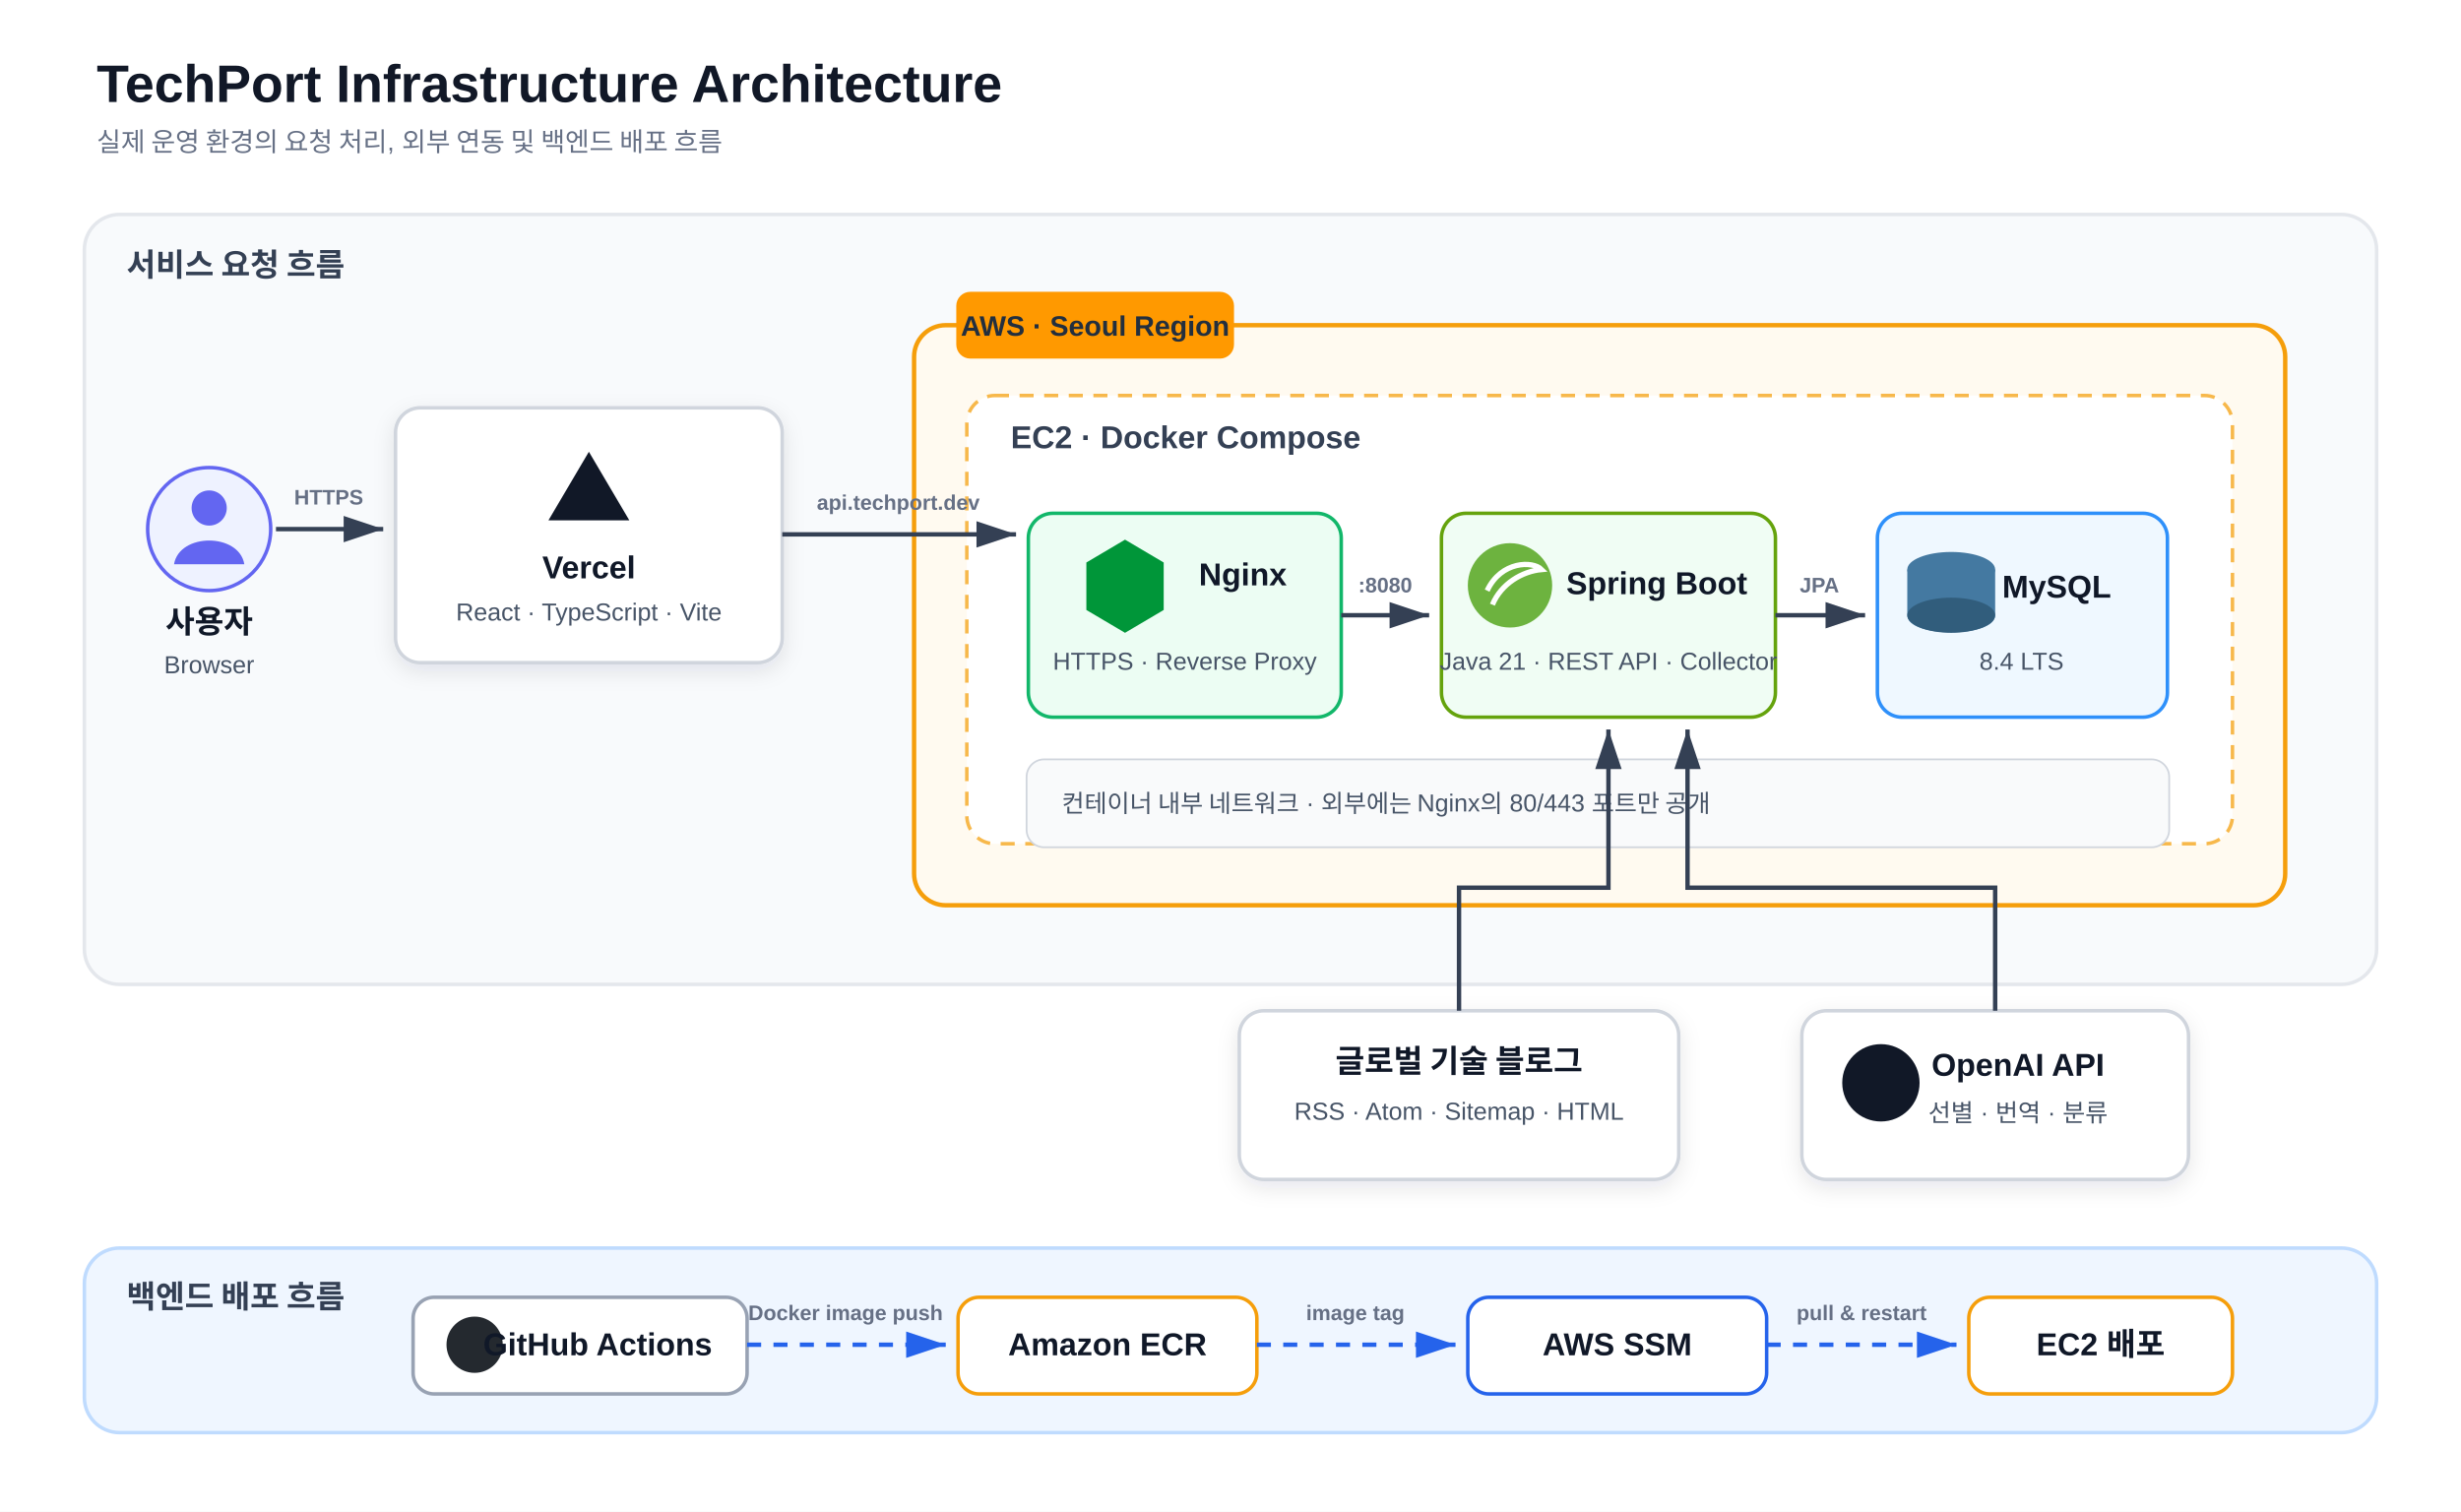
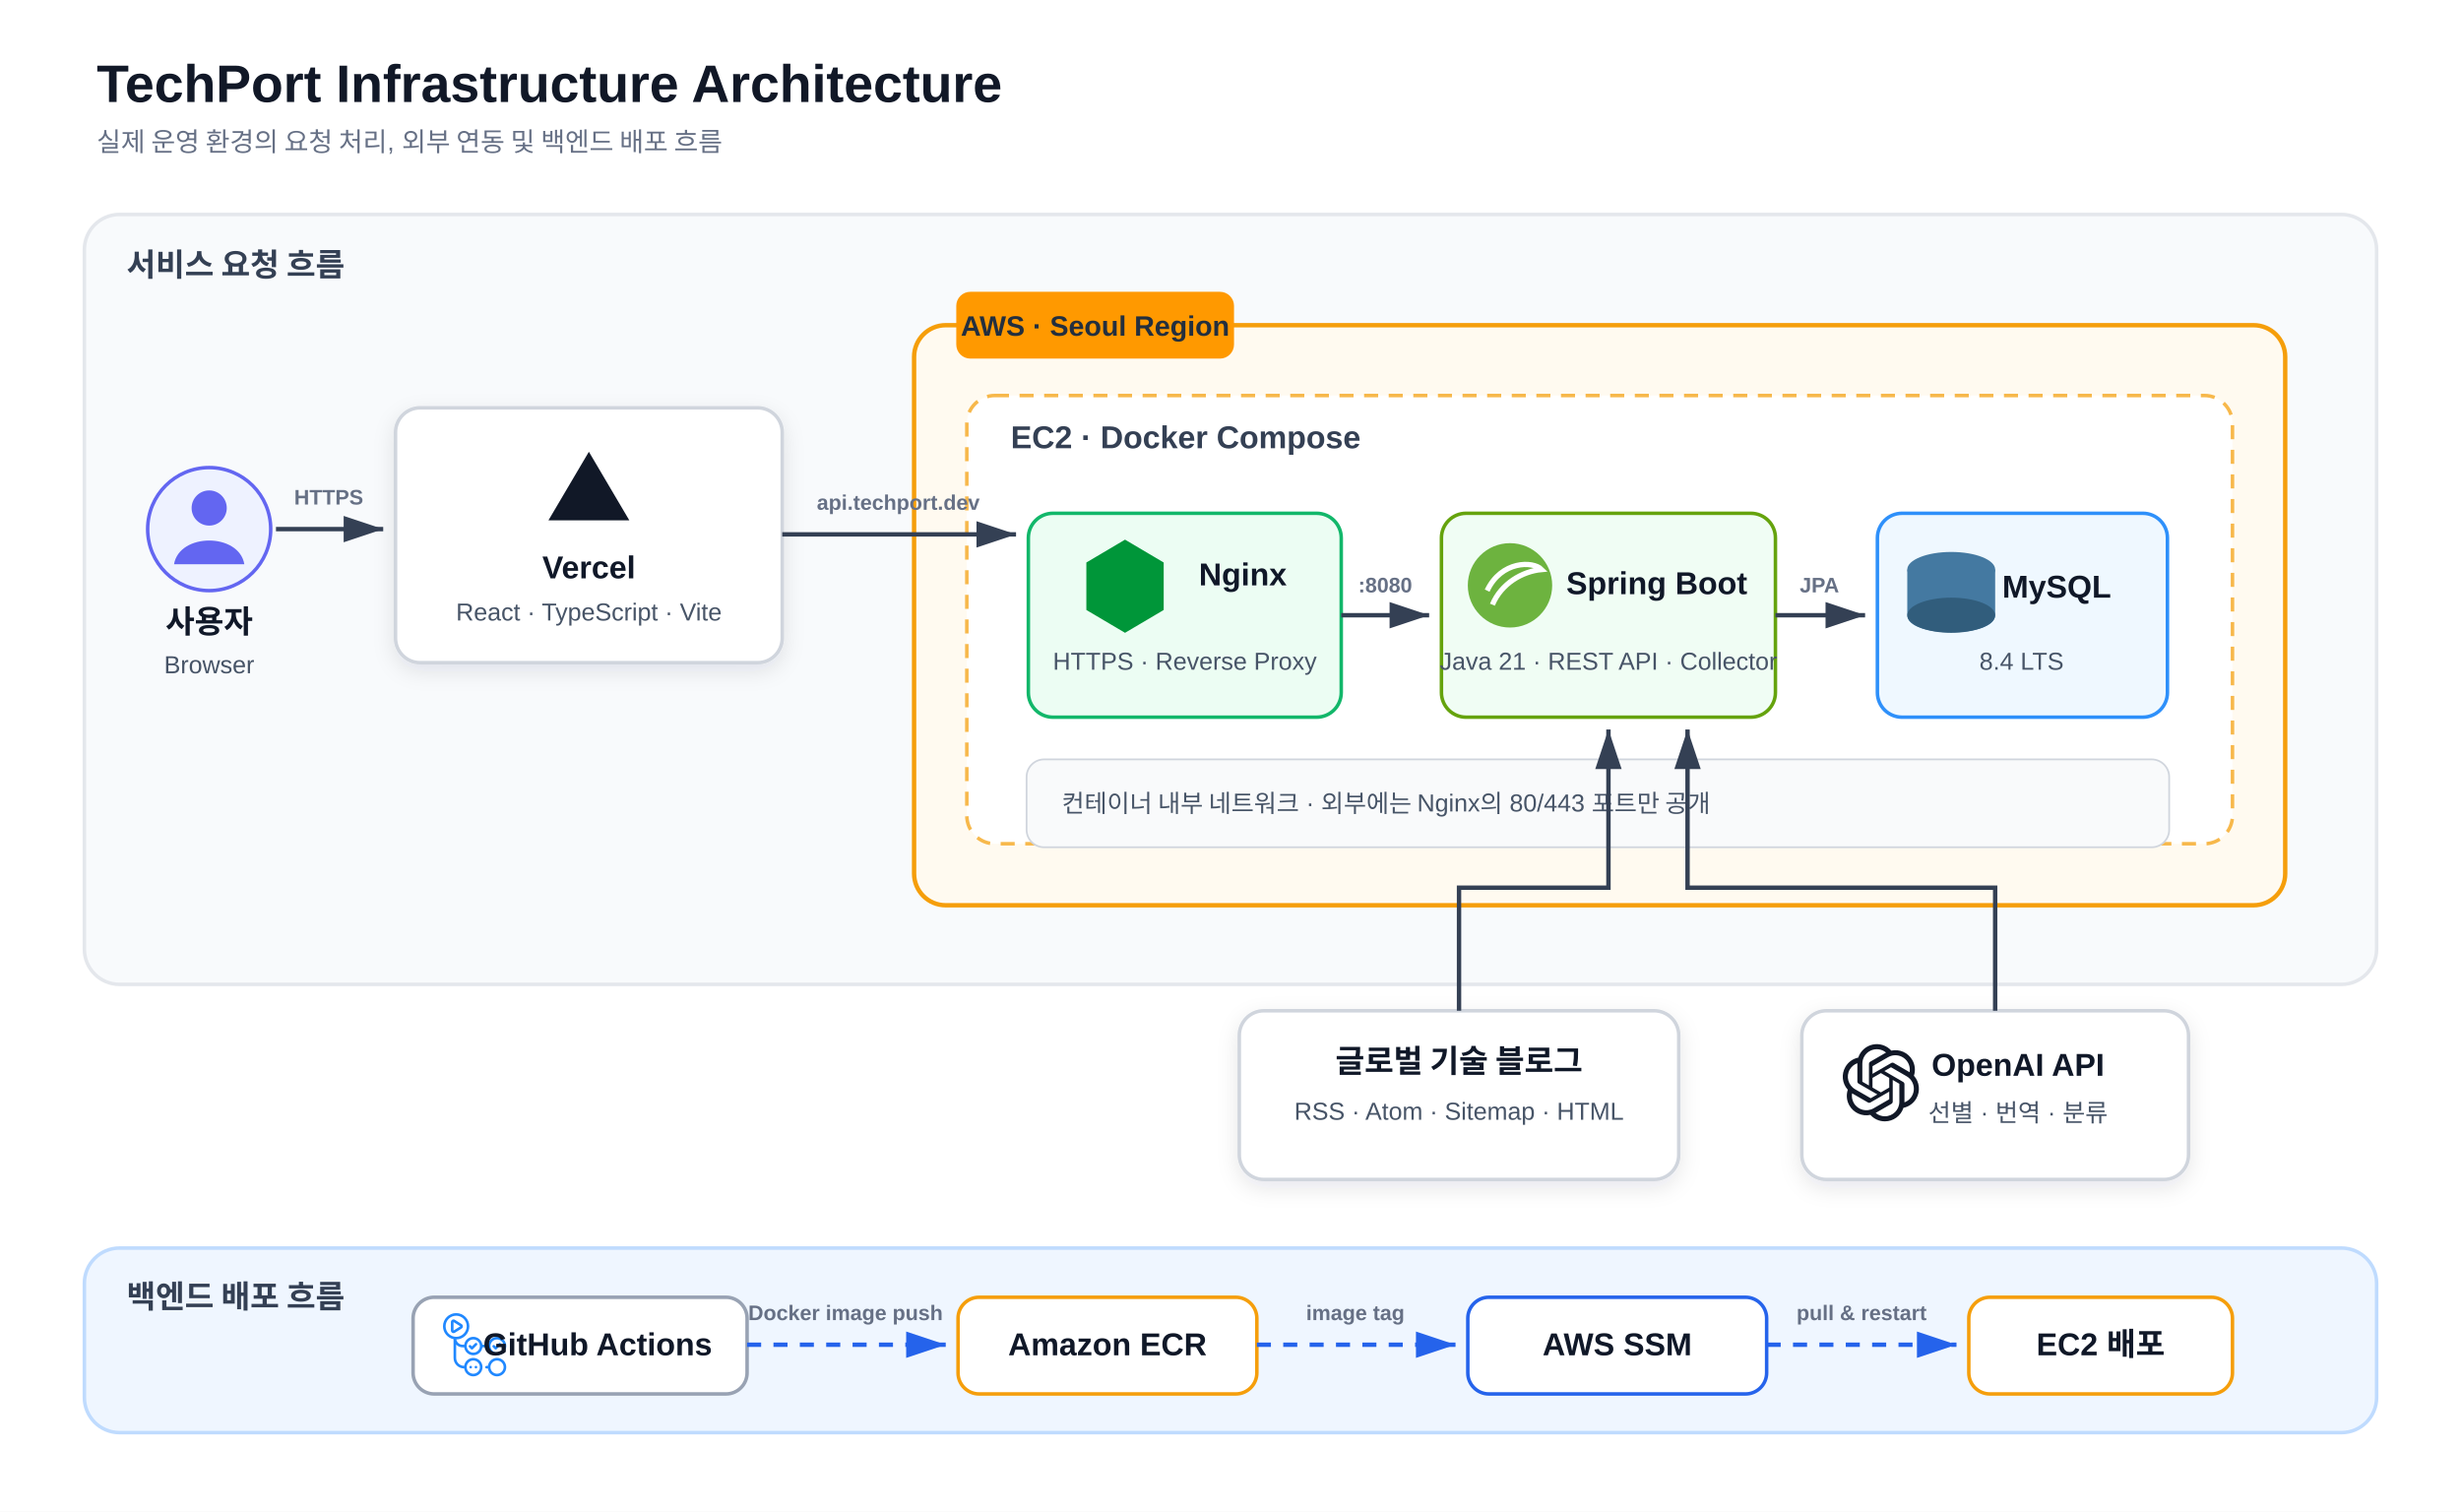
<svg xmlns="http://www.w3.org/2000/svg" width="1400" height="860" viewBox="0 0 1400 860" role="img" aria-labelledby="title description">
  <defs>
    <filter id="shadow" x="-20%" y="-20%" width="140%" height="140%">
      <feDropShadow dx="0" dy="4" stdDeviation="6" flood-color="#14213d" flood-opacity="0.10" />
    </filter>
    <marker id="arrow" markerWidth="10" markerHeight="10" refX="9" refY="3" orient="auto" markerUnits="strokeWidth">
      <path d="M0,0 L0,6 L9,3 z" fill="#344054" />
    </marker>
    <marker id="arrowBlue" markerWidth="10" markerHeight="10" refX="9" refY="3" orient="auto" markerUnits="strokeWidth">
      <path d="M0,0 L0,6 L9,3 z" fill="#2563eb" />
    </marker>
    <style>
      .title { font: 700 30px Arial, "Noto Sans KR", sans-serif; fill: #111827; }
      .subtitle { font: 400 15px Arial, "Noto Sans KR", sans-serif; fill: #667085; }
      .section { font: 700 18px Arial, "Noto Sans KR", sans-serif; fill: #344054; }
      .label { font: 700 18px Arial, "Noto Sans KR", sans-serif; fill: #101828; }
      .small { font: 400 14px Arial, "Noto Sans KR", sans-serif; fill: #475467; }
      .tiny { font: 600 12px Arial, "Noto Sans KR", sans-serif; fill: #667085; }
      .box { fill: #ffffff; stroke: #d0d5dd; stroke-width: 2; rx: 14; filter: url(#shadow); }
      .arrow { fill: none; stroke: #344054; stroke-width: 2.5; marker-end: url(#arrow); }
      .deploy { fill: none; stroke: #2563eb; stroke-width: 2.5; stroke-dasharray: 8 7; marker-end: url(#arrowBlue); }
    </style>
  </defs>
  <rect width="1400" height="860" fill="#ffffff" />
  <text x="55" y="58" class="title">TechPort Infrastructure Architecture</text>
  <text x="55" y="86" class="subtitle">실제 운영 환경의 요청 처리, 외부 연동 및 백엔드 배포 흐름</text>
  <rect x="48" y="122" width="1304" height="438" rx="20" fill="#f8fafc" stroke="#e4e7ec" stroke-width="2" />
  <text x="72" y="157" class="section">서비스 요청 흐름</text>
  <circle cx="119" cy="301" r="35" fill="#eef2ff" stroke="#6366f1" stroke-width="2" />
  <circle cx="119" cy="289" r="10" fill="#6366f1" />
  <path d="M99 321 C102 303,136 303,139 321" fill="#6366f1" />
  <text x="119" y="360" text-anchor="middle" class="label">사용자</text>
  <text x="119" y="383" text-anchor="middle" class="small">Browser</text>
  <rect x="225" y="232" width="220" height="145" class="box" />
  <path d="M335 257 L358 296 L312 296 Z" fill="#111827" />
  <text x="335" y="329" text-anchor="middle" class="label">Vercel</text>
  <text x="335" y="353" text-anchor="middle" class="small">React · TypeScript · Vite</text>
  <path d="M157 301 H218" class="arrow" />
  <text x="187" y="287" text-anchor="middle" class="tiny">HTTPS</text>
  <rect x="520" y="185" width="780" height="330" rx="18" fill="#fffaf0" stroke="#f59e0b" stroke-width="2.5" />
  <rect x="544" y="166" width="158" height="38" rx="8" fill="#ff9900" />
  <text x="623" y="191" text-anchor="middle" style="font:700 16px Arial, sans-serif;fill:#232f3e">AWS · Seoul Region</text>
  <rect x="550" y="225" width="720" height="255" rx="16" fill="#ffffff" stroke="#f7b84b" stroke-width="2" stroke-dasharray="8 6" />
  <text x="575" y="255" class="section">EC2 · Docker Compose</text>
  <rect x="585" y="292" width="178" height="116" rx="14" fill="#ecfdf3" stroke="#12b76a" stroke-width="2" />
  <polygon points="618,320 640,307 662,320 662,347 640,360 618,347" fill="#009639" />
  <text x="682" y="333" class="label">Nginx</text>
  <text x="674" y="381" text-anchor="middle" class="small">HTTPS · Reverse Proxy</text>
  <rect x="820" y="292" width="190" height="116" rx="14" fill="#f0fdf4" stroke="#65a30d" stroke-width="2" />
  <circle cx="859" cy="333" r="24" fill="#6db33f" />
  <path d="M846 336 C854 319,872 319,877 324 C866 325,854 332,849 344" fill="none" stroke="#ffffff" stroke-width="3" />
  <text x="891" y="338" class="label">Spring Boot</text>
  <text x="915" y="381" text-anchor="middle" class="small">Java 21 · REST API · Collector</text>
  <rect x="1068" y="292" width="165" height="116" rx="14" fill="#eff8ff" stroke="#2e90fa" stroke-width="2" />
  <ellipse cx="1110" cy="324" rx="25" ry="10" fill="#4479a1" />
  <path d="M1085 324 V350 C1085 363,1135 363,1135 350 V324" fill="#4479a1" />
  <ellipse cx="1110" cy="350" rx="25" ry="10" fill="#315d7c" />
  <text x="1170" y="340" text-anchor="middle" class="label">MySQL</text>
  <text x="1150" y="381" text-anchor="middle" class="small">8.4 LTS</text>
  <path d="M445 304 H578" class="arrow" />
  <text x="511" y="290" text-anchor="middle" class="tiny">api.techport.dev</text>
  <path d="M763 350 H813" class="arrow" />
  <text x="788" y="337" text-anchor="middle" class="tiny">:8080</text>
  <path d="M1010 350 H1061" class="arrow" />
  <text x="1035" y="337" text-anchor="middle" class="tiny">JPA</text>
  <rect x="584" y="432" width="650" height="50" rx="10" fill="#f9fafb" stroke="#d0d5dd" />
  <text x="604" y="462" class="small">컨테이너 내부 네트워크 · 외부에는 Nginx의 80/443 포트만 공개</text>
  <rect x="705" y="575" width="250" height="96" class="box" />
  <text x="830" y="610" text-anchor="middle" class="label">글로벌 기술 블로그</text>
  <text x="830" y="637" text-anchor="middle" class="small">RSS · Atom · Sitemap · HTML</text>
  <rect x="1025" y="575" width="220" height="96" class="box" />
-   <circle cx="1070" cy="616" r="22" fill="#111827" />
+   <g transform="translate(1048 594) scale(1.83)" fill="#111827" aria-label="OpenAI">
+     <path d="M22.282 9.821a5.985 5.985 0 0 0-.516-4.911 6.046 6.046 0 0 0-6.51-2.9A6.065 6.065 0 0 0 4.981 4.182a5.985 5.985 0 0 0-3.998 2.9 6.046 6.046 0 0 0 .743 7.097 5.98 5.98 0 0 0 .511 4.911 6.051 6.051 0 0 0 6.515 2.9A5.985 5.985 0 0 0 13.26 24a6.056 6.056 0 0 0 5.772-4.206 5.989 5.989 0 0 0 3.998-2.9 6.056 6.056 0 0 0-.748-7.073zm-9.022 12.608a4.476 4.476 0 0 1-2.876-1.041l.142-.08 4.778-2.758a.795.795 0 0 0 .393-.681v-6.737l2.02 1.169a.071.071 0 0 1 .038.052v5.583a4.504 4.504 0 0 1-4.495 4.494zm-9.661-4.125a4.471 4.471 0 0 1-.535-3.014l.142.085 4.783 2.758a.771.771 0 0 0 .781 0l5.843-3.369v2.332a.08.08 0 0 1-.033.061L9.74 19.95a4.499 4.499 0 0 1-6.141-1.646zM2.341 7.896a4.485 4.485 0 0 1 2.365-1.973V11.6a.766.766 0 0 0 .388.676l5.814 3.354-2.02 1.169a.076.076 0 0 1-.071 0l-4.83-2.787A4.504 4.504 0 0 1 2.341 7.872zm16.596 3.856L13.104 8.364 15.119 7.2a.076.076 0 0 1 .071 0l4.83 2.791a4.494 4.494 0 0 1-.676 8.104v-5.677a.79.79 0 0 0-.407-.667zm2.011-3.023l-.142-.085-4.774-2.782a.776.776 0 0 0-.785 0L9.409 9.23V6.897a.066.066 0 0 1 .028-.061l4.83-2.787a4.499 4.499 0 0 1 6.68 4.66zM8.306 12.863l-2.02-1.164a.08.08 0 0 1-.038-.057V6.074a4.499 4.499 0 0 1 7.376-3.454l-.142.081L8.704 5.459a.795.795 0 0 0-.393.681zm1.098-2.365l2.602-1.5 2.607 1.5v2.999l-2.597 1.5-2.607-1.5Z" />
+   </g>
  <text x="1148" y="612" text-anchor="middle" class="label">OpenAI API</text>
  <text x="1148" y="638" text-anchor="middle" class="small">선별 · 번역 · 분류</text>
  <path d="M830 575 V505 H915 V415" class="arrow" />
  <path d="M1135 575 V505 H960 V415" class="arrow" />
  <rect x="48" y="710" width="1304" height="105" rx="20" fill="#eff6ff" stroke="#bfdbfe" stroke-width="2" />
  <text x="72" y="744" class="section">백엔드 배포 흐름</text>
  <rect x="235" y="738" width="190" height="55" rx="12" fill="#ffffff" stroke="#98a2b3" stroke-width="2" />
-   <circle cx="270" cy="765" r="16" fill="#24292f" />
+   <g transform="translate(252 747) scale(1.5)" fill="#2088ff" aria-label="GitHub Actions">
+     <path d="M10.984 13.836a.5.5 0 0 1-.353-.146l-.745-.743a.5.5 0 1 1 .706-.708l.392.391 1.181-1.18a.5.5 0 0 1 .708.707l-1.535 1.533a.504.504 0 0 1-.354.146zm9.353-.147l1.534-1.532a.5.5 0 0 0-.707-.707l-1.181 1.18-.392-.391a.5.5 0 1 0-.706.708l.746.743a.497.497 0 0 0 .706-.001zM4.527 7.452l2.557-1.585A1 1 0 0 0 7.09 4.17L4.533 2.56A1 1 0 0 0 3 3.406v3.196a1.001 1.001 0 0 0 1.527.85zm2.03-2.436L4 6.602V3.406l2.557 1.61zM24 12.5c0 1.93-1.57 3.5-3.5 3.5a3.503 3.503 0 0 1-3.46-3h-2.08a3.503 3.503 0 0 1-3.46 3 3.502 3.502 0 0 1-3.46-3h-.558c-.972 0-1.85-.399-2.482-1.042V17c0 1.654 1.346 3 3 3h.04c.244-1.693 1.7-3 3.46-3 1.93 0 3.5 1.57 3.5 3.5S13.43 24 11.5 24a3.502 3.502 0 0 1-3.46-3H8c-2.206 0-4-1.794-4-4V9.899A5.008 5.008 0 0 1 0 5c0-2.757 2.243-5 5-5s5 2.243 5 5a5.005 5.005 0 0 1-4.952 4.998A2.482 2.482 0 0 0 7.482 12h.558c.244-1.693 1.7-3 3.46-3a3.502 3.502 0 0 1 3.46 3h2.08a3.503 3.503 0 0 1 3.46-3c1.93 0 3.5 1.57 3.5 3.5zm-15 8c0 1.378 1.122 2.5 2.5 2.5s2.5-1.122 2.5-2.5-1.122-2.5-2.5-2.5S9 19.122 9 20.5zM5 9c2.206 0 4-1.794 4-4S7.206 1 5 1 1 2.794 1 5s1.794 4 4 4zm9 3.5c0-1.378-1.122-2.5-2.5-2.5S9 11.122 9 12.5s1.122 2.5 2.5 2.5 2.5-1.122 2.5-2.5zm9 0c0-1.378-1.122-2.5-2.5-2.5S18 11.122 18 12.5s1.122 2.5 2.5 2.5 2.5-1.122 2.5-2.5zm-13 8a.5.5 0 1 0 1 0 .5.5 0 0 0-1 0zm2 0a.5.5 0 1 0 1 0 .5.5 0 0 0-1 0zm12 0c0 1.93-1.57 3.5-3.5 3.5a3.503 3.503 0 0 1-3.46-3.002c-.007.001-.013.005-.021.005l-.506.017h-.017a.5.5 0 0 1-.016-.999l.506-.017c.018-.002.035.006.052.007A3.503 3.503 0 0 1 20.5 17c1.93 0 3.5 1.57 3.5 3.5zm-1 0c0-1.378-1.122-2.5-2.5-2.5S18 19.122 18 20.5s1.122 2.5 2.5 2.5 2.5-1.122 2.5-2.5z" />
+   </g>
  <text x="340" y="771" text-anchor="middle" class="label">GitHub Actions</text>
  <rect x="545" y="738" width="170" height="55" rx="12" fill="#ffffff" stroke="#f59e0b" stroke-width="2" />
  <text x="630" y="771" text-anchor="middle" class="label">Amazon ECR</text>
  <rect x="835" y="738" width="170" height="55" rx="12" fill="#ffffff" stroke="#2563eb" stroke-width="2" />
  <text x="920" y="771" text-anchor="middle" class="label">AWS SSM</text>
  <rect x="1120" y="738" width="150" height="55" rx="12" fill="#ffffff" stroke="#f59e0b" stroke-width="2" />
  <text x="1195" y="771" text-anchor="middle" class="label">EC2 배포</text>
  <path d="M425 765 H538" class="deploy" />
  <text x="481" y="751" text-anchor="middle" class="tiny">Docker image push</text>
  <path d="M715 765 H828" class="deploy" />
  <text x="771" y="751" text-anchor="middle" class="tiny">image tag</text>
  <path d="M1005 765 H1113" class="deploy" />
  <text x="1059" y="751" text-anchor="middle" class="tiny">pull &amp; restart</text>
</svg>
